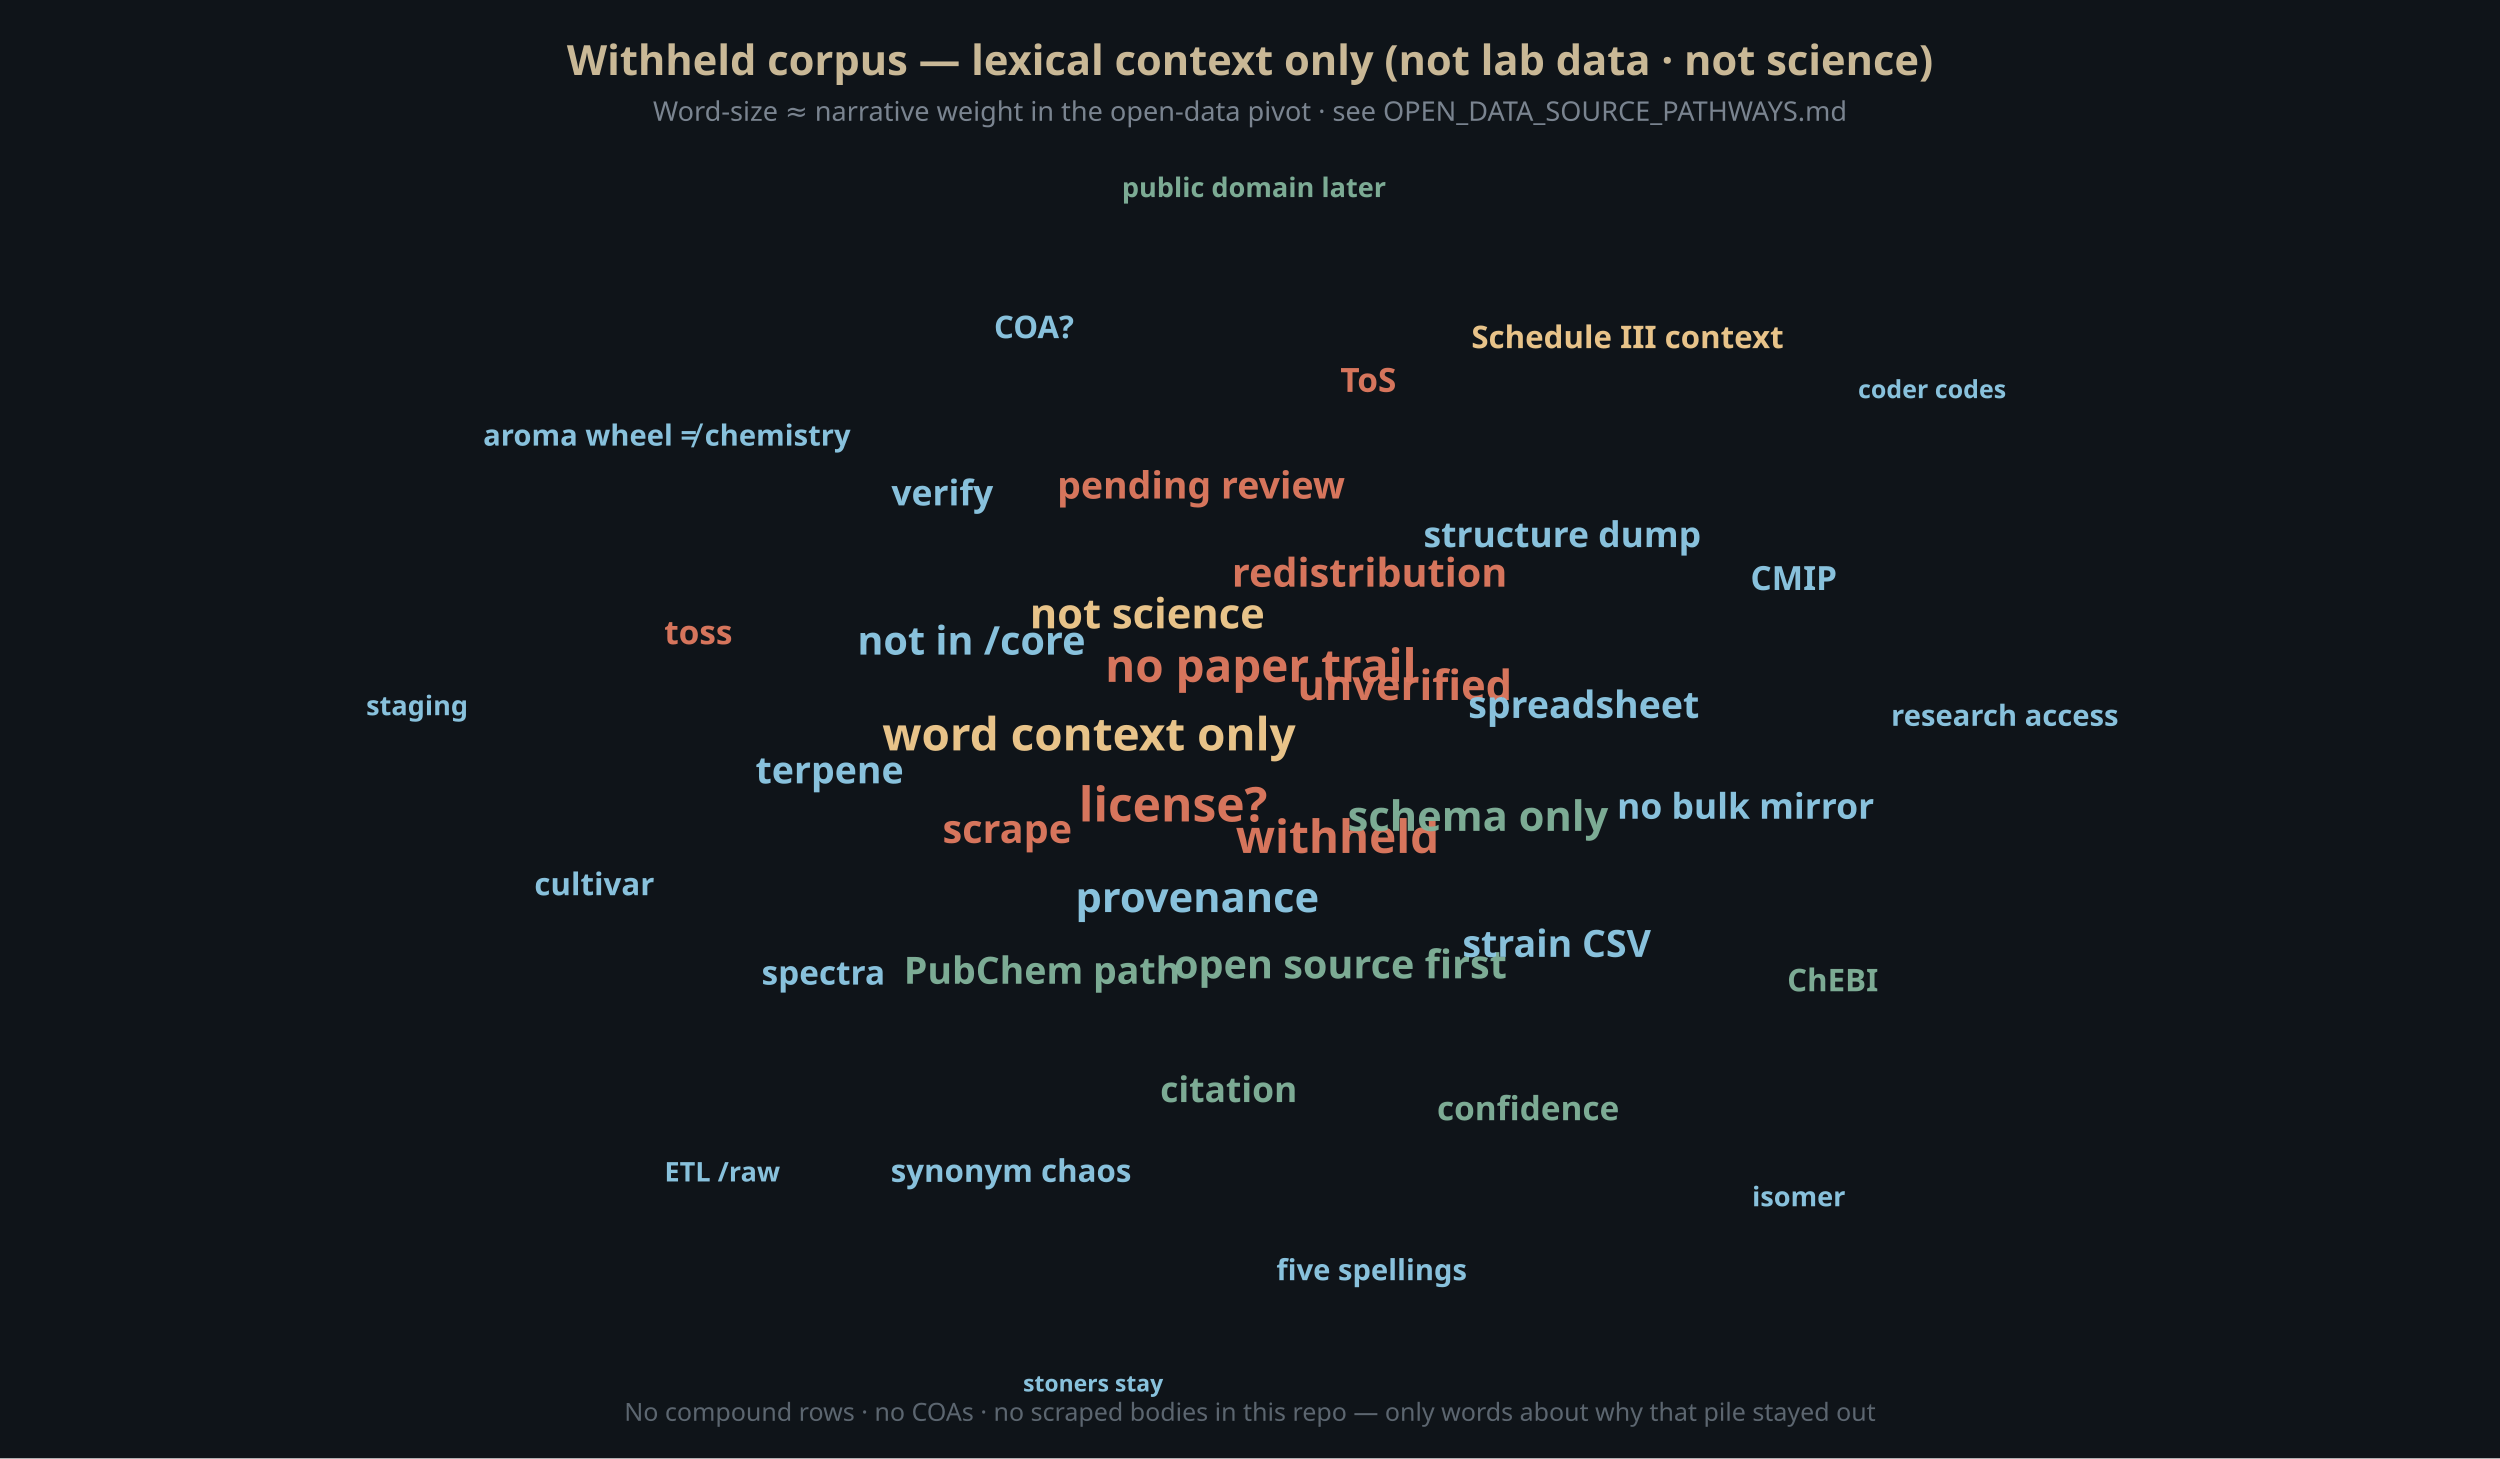
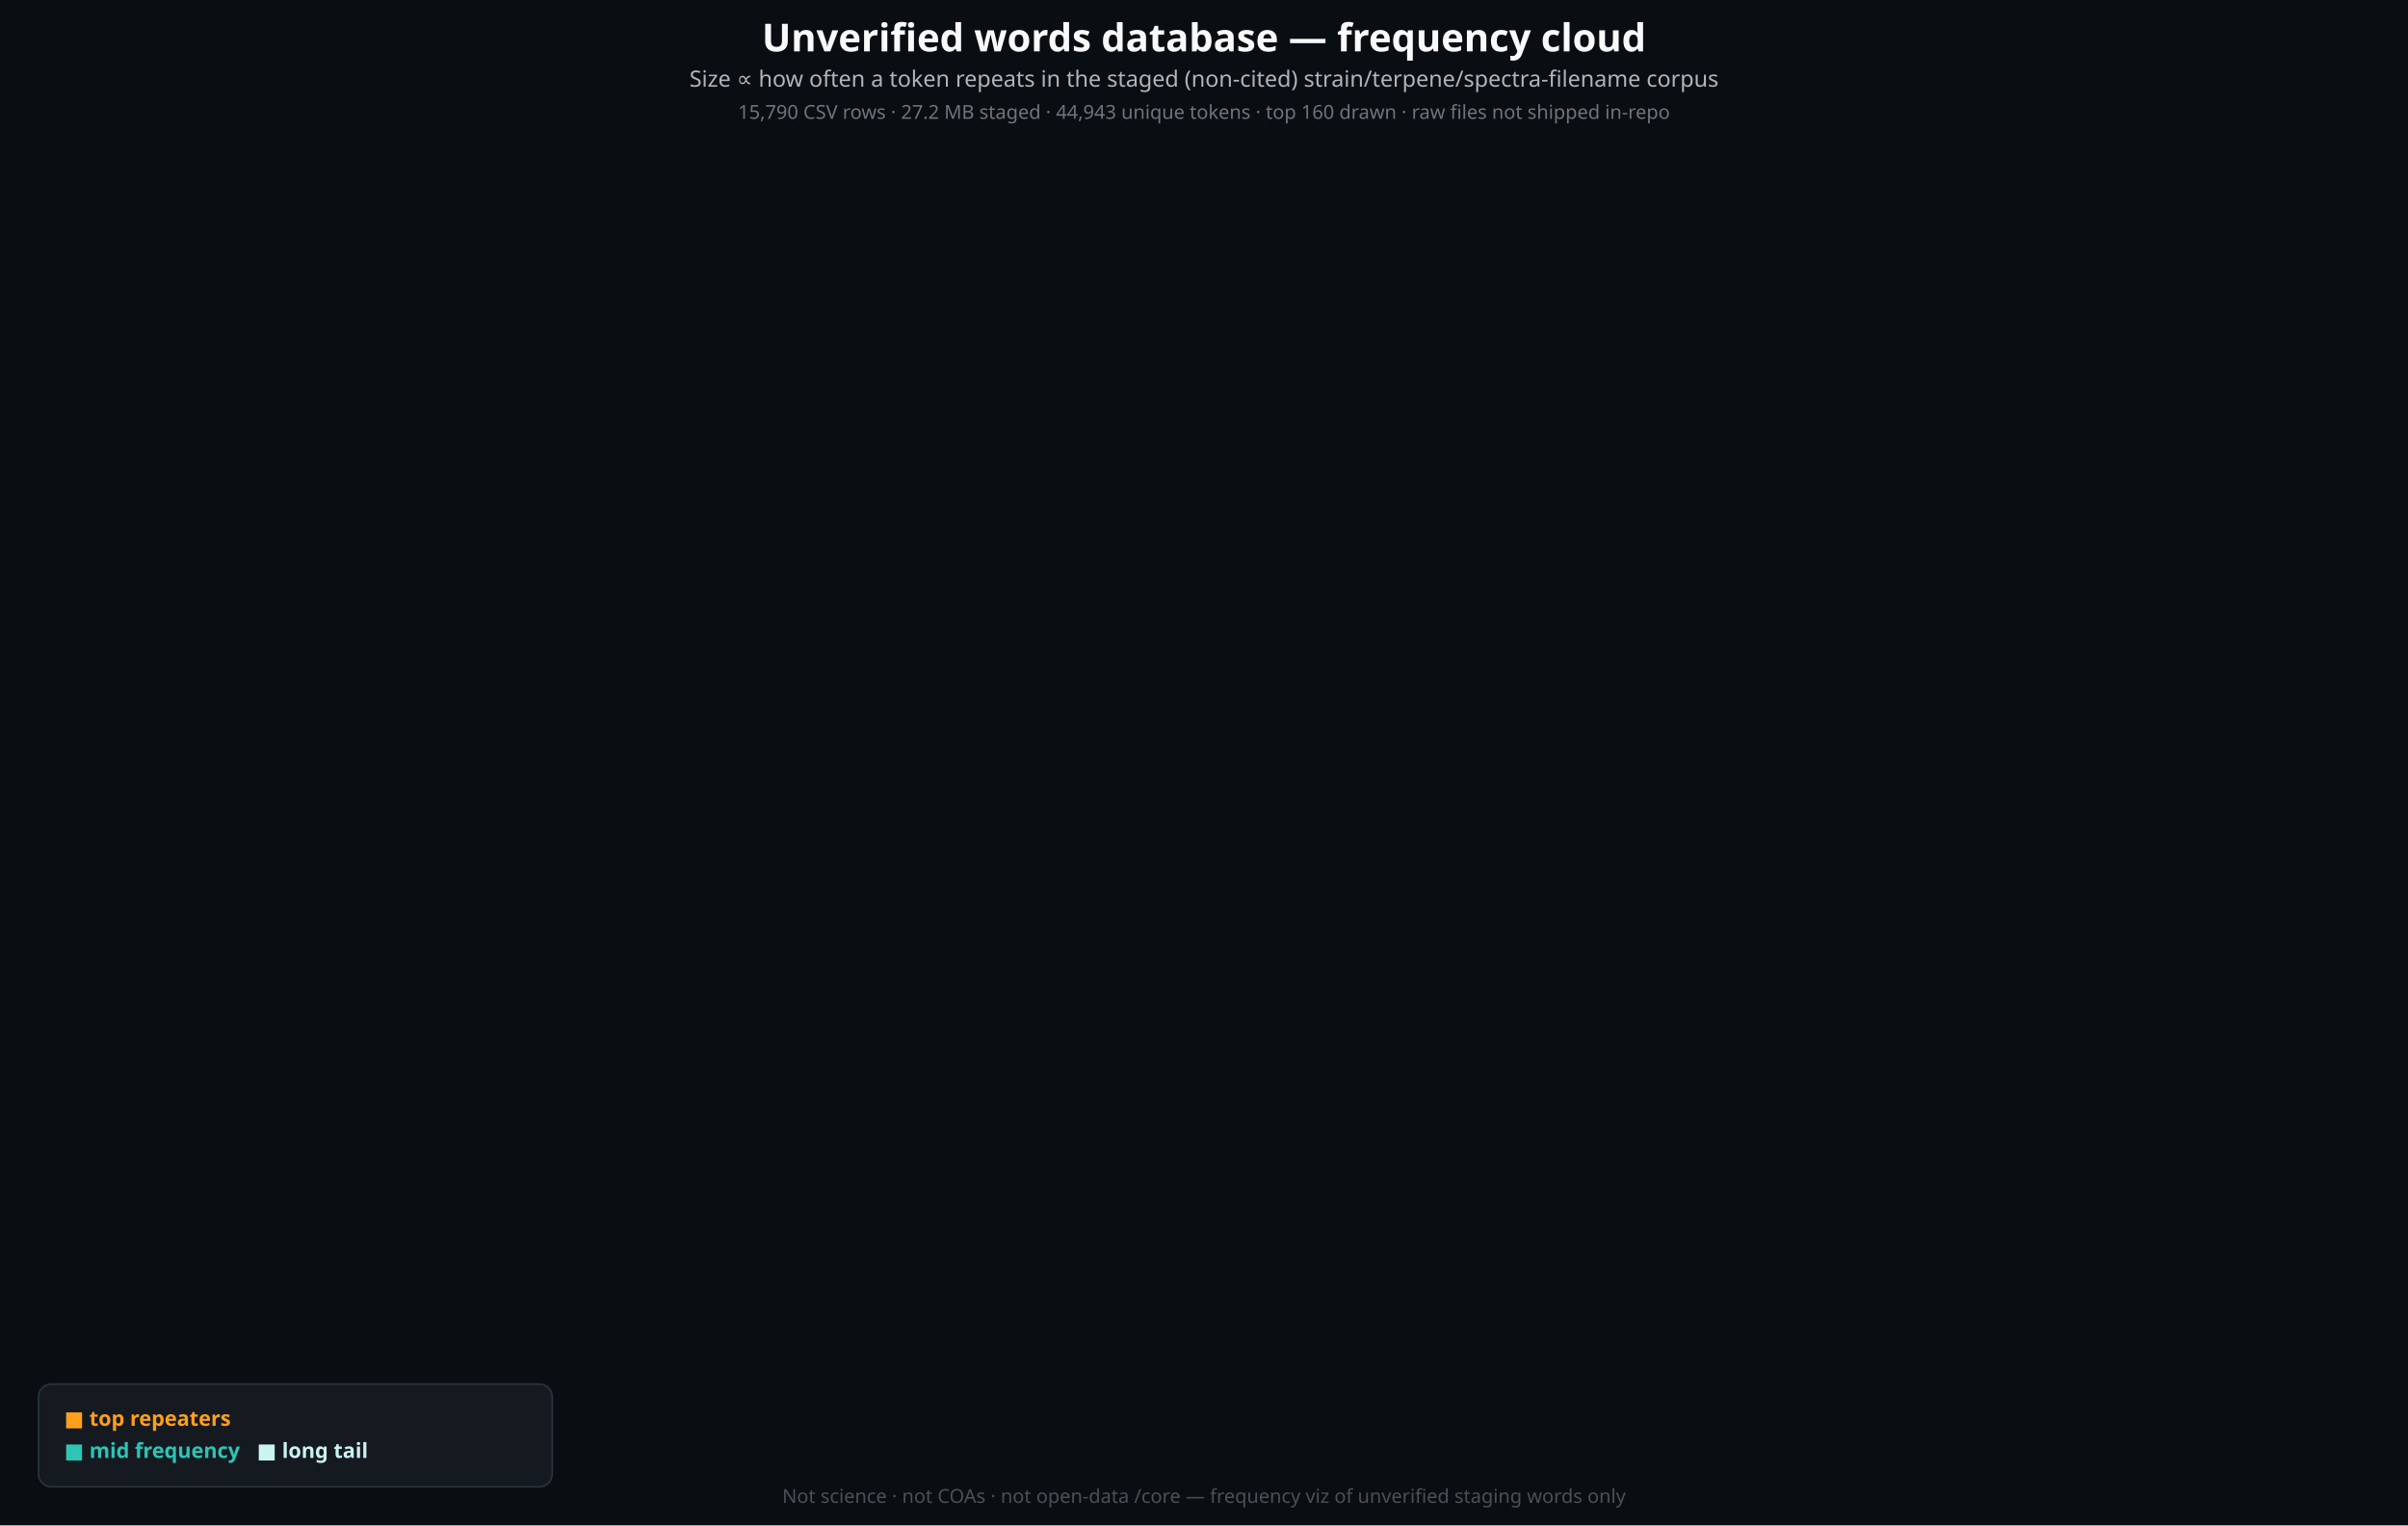
- <svg xmlns="http://www.w3.org/2000/svg" width="1200" height="700" viewBox="0 0 1200 700">
-   <rect width="100%" height="100%" fill="#0f1419" />
-   <text x="600.0" y="36" text-anchor="middle" fill="#c9b896" font-family="system-ui,sans-serif" font-size="20" font-weight="600">Withheld corpus — lexical context only (not lab data · not science)</text>
-   <text x="600.0" y="58" text-anchor="middle" fill="#7a8490" font-family="system-ui,sans-serif" font-size="13">Word-size ≈ narrative weight in the open-data pivot · see OPEN_DATA_SOURCE_PATHWAYS.md</text>
-   <text x="563.1" y="394.3" text-anchor="middle" fill="#e07a5f" font-family="ui-sans-serif,system-ui,sans-serif" font-size="23" font-weight="600" opacity="0.95">license?</text>
-   <text x="605.2" y="327.3" text-anchor="middle" fill="#e07a5f" font-family="ui-sans-serif,system-ui,sans-serif" font-size="22" font-weight="600" opacity="0.95">no paper trail</text>
-   <text x="642.0" y="409.4" text-anchor="middle" fill="#e07a5f" font-family="ui-sans-serif,system-ui,sans-serif" font-size="22" font-weight="600" opacity="0.95">withheld</text>
-   <text x="522.7" y="360.2" text-anchor="middle" fill="#f2cc8f" font-family="ui-sans-serif,system-ui,sans-serif" font-size="22" font-weight="600" opacity="0.95">word context only</text>
-   <text x="674.3" y="336.0" text-anchor="middle" fill="#e07a5f" font-family="ui-sans-serif,system-ui,sans-serif" font-size="20" font-weight="600" opacity="0.95">unverified</text>
-   <text x="574.7" y="437.8" text-anchor="middle" fill="#8ecae6" font-family="ui-sans-serif,system-ui,sans-serif" font-size="20" font-weight="600" opacity="0.95">provenance</text>
-   <text x="550.7" y="301.6" text-anchor="middle" fill="#f2cc8f" font-family="ui-sans-serif,system-ui,sans-serif" font-size="20" font-weight="600" opacity="0.95">not science</text>
-   <text x="709.4" y="398.8" text-anchor="middle" fill="#81b29a" font-family="ui-sans-serif,system-ui,sans-serif" font-size="20" font-weight="600" opacity="0.95">schema only</text>
-   <text x="483.5" y="404.6" text-anchor="middle" fill="#e07a5f" font-family="ui-sans-serif,system-ui,sans-serif" font-size="19" font-weight="600" opacity="0.95">scrape</text>
-   <text x="657.4" y="281.6" text-anchor="middle" fill="#e07a5f" font-family="ui-sans-serif,system-ui,sans-serif" font-size="19" font-weight="600" opacity="0.95">redistribution</text>
-   <text x="643.4" y="469.6" text-anchor="middle" fill="#81b29a" font-family="ui-sans-serif,system-ui,sans-serif" font-size="19" font-weight="600" opacity="0.95">open source first</text>
-   <text x="466.3" y="314.2" text-anchor="middle" fill="#8ecae6" font-family="ui-sans-serif,system-ui,sans-serif" font-size="19" font-weight="600" opacity="0.95">not in /core</text>
-   <text x="760.2" y="344.6" text-anchor="middle" fill="#8ecae6" font-family="ui-sans-serif,system-ui,sans-serif" font-size="18" font-weight="600" opacity="0.95">spreadsheet</text>
-   <text x="500.2" y="472.2" text-anchor="middle" fill="#81b29a" font-family="ui-sans-serif,system-ui,sans-serif" font-size="18" font-weight="600" opacity="0.95">PubChem path</text>
-   <text x="576.5" y="239.3" text-anchor="middle" fill="#e07a5f" font-family="ui-sans-serif,system-ui,sans-serif" font-size="18" font-weight="600" opacity="0.95">pending review</text>
-   <text x="747.2" y="459.3" text-anchor="middle" fill="#8ecae6" font-family="ui-sans-serif,system-ui,sans-serif" font-size="18" font-weight="600" opacity="0.95">strain CSV</text>
-   <text x="398.2" y="376.0" text-anchor="middle" fill="#8ecae6" font-family="ui-sans-serif,system-ui,sans-serif" font-size="18" font-weight="600" opacity="0.95">terpene</text>
-   <text x="749.9" y="262.6" text-anchor="middle" fill="#8ecae6" font-family="ui-sans-serif,system-ui,sans-serif" font-size="17" font-weight="600" opacity="0.95">structure dump</text>
-   <text x="589.8" y="529.0" text-anchor="middle" fill="#81b29a" font-family="ui-sans-serif,system-ui,sans-serif" font-size="17" font-weight="600" opacity="0.95">citation</text>
-   <text x="452.3" y="242.6" text-anchor="middle" fill="#8ecae6" font-family="ui-sans-serif,system-ui,sans-serif" font-size="17" font-weight="600" opacity="0.95">verify</text>
-   <text x="837.9" y="393.0" text-anchor="middle" fill="#8ecae6" font-family="ui-sans-serif,system-ui,sans-serif" font-size="17" font-weight="600" opacity="0.95">no bulk mirror</text>
-   <text x="395.2" y="472.6" text-anchor="middle" fill="#8ecae6" font-family="ui-sans-serif,system-ui,sans-serif" font-size="16" font-weight="600" opacity="0.95">spectra</text>
-   <text x="656.8" y="188.1" text-anchor="middle" fill="#e07a5f" font-family="ui-sans-serif,system-ui,sans-serif" font-size="16" font-weight="600" opacity="0.95">ToS</text>
-   <text x="733.5" y="537.7" text-anchor="middle" fill="#81b29a" font-family="ui-sans-serif,system-ui,sans-serif" font-size="16" font-weight="600" opacity="0.95">confidence</text>
-   <text x="335.2" y="309.2" text-anchor="middle" fill="#e07a5f" font-family="ui-sans-serif,system-ui,sans-serif" font-size="16" font-weight="600" opacity="0.95">toss</text>
-   <text x="861.0" y="283.2" text-anchor="middle" fill="#8ecae6" font-family="ui-sans-serif,system-ui,sans-serif" font-size="16" font-weight="600" opacity="0.95">CMIP</text>
-   <text x="485.3" y="567.3" text-anchor="middle" fill="#8ecae6" font-family="ui-sans-serif,system-ui,sans-serif" font-size="15" font-weight="600" opacity="0.95">synonym chaos</text>
-   <text x="496.3" y="162.3" text-anchor="middle" fill="#8ecae6" font-family="ui-sans-serif,system-ui,sans-serif" font-size="15" font-weight="600" opacity="0.95">COA?</text>
-   <text x="879.7" y="475.8" text-anchor="middle" fill="#81b29a" font-family="ui-sans-serif,system-ui,sans-serif" font-size="15" font-weight="600" opacity="0.95">ChEBI</text>
-   <text x="285.3" y="429.7" text-anchor="middle" fill="#8ecae6" font-family="ui-sans-serif,system-ui,sans-serif" font-size="15" font-weight="600" opacity="0.95">cultivar</text>
-   <text x="781.2" y="167.1" text-anchor="middle" fill="#f2cc8f" font-family="ui-sans-serif,system-ui,sans-serif" font-size="15" font-weight="600" opacity="0.95">Schedule III context</text>
-   <text x="658.4" y="614.5" text-anchor="middle" fill="#8ecae6" font-family="ui-sans-serif,system-ui,sans-serif" font-size="14" font-weight="600" opacity="0.95">five spellings</text>
-   <text x="320.1" y="213.9" text-anchor="middle" fill="#8ecae6" font-family="ui-sans-serif,system-ui,sans-serif" font-size="14" font-weight="600" opacity="0.95">aroma wheel ≠ chemistry</text>
-   <text x="962.3" y="348.4" text-anchor="middle" fill="#8ecae6" font-family="ui-sans-serif,system-ui,sans-serif" font-size="14" font-weight="600" opacity="0.95">research access</text>
-   <text x="346.7" y="567.1" text-anchor="middle" fill="#8ecae6" font-family="ui-sans-serif,system-ui,sans-serif" font-size="13" font-weight="600" opacity="0.95">ETL /raw</text>
-   <text x="601.9" y="94.6" text-anchor="middle" fill="#81b29a" font-family="ui-sans-serif,system-ui,sans-serif" font-size="13" font-weight="600" opacity="0.95">public domain later</text>
-   <text x="863.4" y="579.0" text-anchor="middle" fill="#8ecae6" font-family="ui-sans-serif,system-ui,sans-serif" font-size="13" font-weight="600" opacity="0.95">isomer</text>
-   <text x="200.2" y="343.3" text-anchor="middle" fill="#8ecae6" font-family="ui-sans-serif,system-ui,sans-serif" font-size="13" font-weight="600" opacity="0.95">staging</text>
-   <text x="927.4" y="191.1" text-anchor="middle" fill="#8ecae6" font-family="ui-sans-serif,system-ui,sans-serif" font-size="12" font-weight="600" opacity="0.95">coder codes</text>
-   <text x="524.7" y="667.9" text-anchor="middle" fill="#8ecae6" font-family="ui-sans-serif,system-ui,sans-serif" font-size="11" font-weight="600" opacity="0.95">stoners stay</text>
-   <text x="600.0" y="682" text-anchor="middle" fill="#5c6670" font-family="system-ui,sans-serif" font-size="12">No compound rows · no COAs · no scraped bodies in this repo — only words about why that pile stayed out</text>
+ <svg xmlns="http://www.w3.org/2000/svg" width="1500" height="950" viewBox="0 0 1500 950">
+   <rect width="100%" height="100%" fill="#0a0e12" />
+   <text x="750.0" y="32" text-anchor="middle" fill="#f8f9fa" font-family="system-ui,sans-serif" font-size="24" font-weight="700">Unverified words database — frequency cloud</text>
+   <text x="750.0" y="54" text-anchor="middle" fill="#adb5bd" font-family="system-ui,sans-serif" font-size="14">Size ∝ how often a token repeats in the staged (non-cited) strain/terpene/spectra-filename corpus</text>
+   <text x="750.0" y="74" text-anchor="middle" fill="#6c757d" font-family="system-ui,sans-serif" font-size="12">15,790 CSV rows · 27.2 MB staged · 44,943 unique tokens · top 160 drawn · raw files not shipped in-repo</text>
+   <text x="726.9" y="504.2" text-anchor="middle" fill="#ff9f1c" font-family="ui-sans-serif,system-ui,sans-serif" font-size="68" font-weight="700" opacity="0.96" />
+   <text x="781.5" y="433.0" text-anchor="middle" fill="#ff9f1c" font-family="ui-sans-serif,system-ui,sans-serif" font-size="59" font-weight="700" opacity="0.96" />
+   <text x="748.2" y="573.2" text-anchor="middle" fill="#ff9f1c" font-family="ui-sans-serif,system-ui,sans-serif" font-size="58" font-weight="700" opacity="0.96" />
+   <text x="914.7" y="497.8" text-anchor="middle" fill="#ffbf69" font-family="ui-sans-serif,system-ui,sans-serif" font-size="55" font-weight="700" opacity="0.96" />
+   <text x="685.2" y="553.4" text-anchor="middle" fill="#ffbf69" font-family="ui-sans-serif,system-ui,sans-serif" font-size="54" font-weight="700" opacity="0.96" />
+   <text x="630.6" y="415.6" text-anchor="middle" fill="#ffbf69" font-family="ui-sans-serif,system-ui,sans-serif" font-size="53" font-weight="700" opacity="0.96" />
+   <text x="584.3" y="488.1" text-anchor="middle" fill="#ffbf69" font-family="ui-sans-serif,system-ui,sans-serif" font-size="49" font-weight="700" opacity="0.96" />
+   <text x="769.9" y="373.8" text-anchor="middle" fill="#ffbf69" font-family="ui-sans-serif,system-ui,sans-serif" font-size="48" font-weight="700" opacity="0.96" />
+   <text x="1326.9" y="477.2" text-anchor="middle" fill="#ffbf69" font-family="ui-sans-serif,system-ui,sans-serif" font-size="48" font-weight="700" opacity="0.96" />
+   <text x="885.9" y="437.9" text-anchor="middle" fill="#ffbf69" font-family="ui-sans-serif,system-ui,sans-serif" font-size="45" font-weight="700" opacity="0.96" />
+   <text x="920.2" y="564.9" text-anchor="middle" fill="#ffbf69" font-family="ui-sans-serif,system-ui,sans-serif" font-size="45" font-weight="700" opacity="0.96" />
+   <text x="726.3" y="630.6" text-anchor="middle" fill="#ffbf69" font-family="ui-sans-serif,system-ui,sans-serif" font-size="44" font-weight="700" opacity="0.96" />
+   <text x="879.7" y="384.5" text-anchor="middle" fill="#ffbf69" font-family="ui-sans-serif,system-ui,sans-serif" font-size="44" font-weight="700" opacity="0.96" />
+   <text x="669.8" y="360.6" text-anchor="middle" fill="#ffbf69" font-family="ui-sans-serif,system-ui,sans-serif" font-size="44" font-weight="700" opacity="0.96" />
+   <text x="760.7" y="575.8" text-anchor="middle" fill="#ffbf69" font-family="ui-sans-serif,system-ui,sans-serif" font-size="43" font-weight="700" opacity="0.96" />
+   <text x="321.1" y="514.6" text-anchor="middle" fill="#ffbf69" font-family="ui-sans-serif,system-ui,sans-serif" font-size="43" font-weight="700" opacity="0.96" />
+   <text x="531.8" y="551.9" text-anchor="middle" fill="#2ec4b6" font-family="ui-sans-serif,system-ui,sans-serif" font-size="42" font-weight="700" opacity="0.96" />
+   <text x="863.2" y="636.1" text-anchor="middle" fill="#2ec4b6" font-family="ui-sans-serif,system-ui,sans-serif" font-size="41" font-weight="700" opacity="0.96" />
+   <text x="973.9" y="437.0" text-anchor="middle" fill="#2ec4b6" font-family="ui-sans-serif,system-ui,sans-serif" font-size="41" font-weight="700" opacity="0.96" />
+   <text x="876.7" y="334.3" text-anchor="middle" fill="#2ec4b6" font-family="ui-sans-serif,system-ui,sans-serif" font-size="41" font-weight="700" opacity="0.96" />
+   <text x="617.9" y="648.6" text-anchor="middle" fill="#2ec4b6" font-family="ui-sans-serif,system-ui,sans-serif" font-size="41" font-weight="700" opacity="0.96" />
+   <text x="736.3" y="299.4" text-anchor="middle" fill="#2ec4b6" font-family="ui-sans-serif,system-ui,sans-serif" font-size="41" font-weight="700" opacity="0.96" />
+   <text x="760.9" y="681.6" text-anchor="middle" fill="#2ec4b6" font-family="ui-sans-serif,system-ui,sans-serif" font-size="40" font-weight="700" opacity="0.96" />
+   <text x="480.2" y="503.5" text-anchor="middle" fill="#2ec4b6" font-family="ui-sans-serif,system-ui,sans-serif" font-size="40" font-weight="700" opacity="0.96" />
+   <text x="511.7" y="596.9" text-anchor="middle" fill="#2ec4b6" font-family="ui-sans-serif,system-ui,sans-serif" font-size="39" font-weight="700" opacity="0.96" />
+   <text x="524.6" y="355.5" text-anchor="middle" fill="#2ec4b6" font-family="ui-sans-serif,system-ui,sans-serif" font-size="39" font-weight="700" opacity="0.96" />
+   <text x="454.7" y="447.4" text-anchor="middle" fill="#2ec4b6" font-family="ui-sans-serif,system-ui,sans-serif" font-size="38" font-weight="700" opacity="0.96" />
+   <text x="978.3" y="382.7" text-anchor="middle" fill="#2ec4b6" font-family="ui-sans-serif,system-ui,sans-serif" font-size="38" font-weight="700" opacity="0.96" />
+   <text x="997.1" y="567.6" text-anchor="middle" fill="#2ec4b6" font-family="ui-sans-serif,system-ui,sans-serif" font-size="37" font-weight="700" opacity="0.96" />
+   <text x="980.4" y="621.5" text-anchor="middle" fill="#2ec4b6" font-family="ui-sans-serif,system-ui,sans-serif" font-size="36" font-weight="700" opacity="0.96" />
+   <text x="483.6" y="404.2" text-anchor="middle" fill="#2ec4b6" font-family="ui-sans-serif,system-ui,sans-serif" font-size="35" font-weight="700" opacity="0.96" />
+   <text x="1069.1" y="484.5" text-anchor="middle" fill="#2ec4b6" font-family="ui-sans-serif,system-ui,sans-serif" font-size="35" font-weight="700" opacity="0.96" />
+   <text x="638.2" y="297.6" text-anchor="middle" fill="#2ec4b6" font-family="ui-sans-serif,system-ui,sans-serif" font-size="34" font-weight="700" opacity="0.96" />
+   <text x="658.6" y="696.8" text-anchor="middle" fill="#2ec4b6" font-family="ui-sans-serif,system-ui,sans-serif" font-size="32" font-weight="700" opacity="0.96" />
+   <text x="1053.7" y="522.6" text-anchor="middle" fill="#2ec4b6" font-family="ui-sans-serif,system-ui,sans-serif" font-size="31" font-weight="700" opacity="0.96" />
+   <text x="870.6" y="287.9" text-anchor="middle" fill="#2ec4b6" font-family="ui-sans-serif,system-ui,sans-serif" font-size="31" font-weight="700" opacity="0.96" />
+   <text x="858.0" y="681.4" text-anchor="middle" fill="#2ec4b6" font-family="ui-sans-serif,system-ui,sans-serif" font-size="31" font-weight="700" opacity="0.96" />
+   <text x="1052.7" y="433.1" text-anchor="middle" fill="#2ec4b6" font-family="ui-sans-serif,system-ui,sans-serif" font-size="31" font-weight="700" opacity="0.96" />
+   <text x="426.3" y="560.7" text-anchor="middle" fill="#2ec4b6" font-family="ui-sans-serif,system-ui,sans-serif" font-size="31" font-weight="700" opacity="0.96" />
+   <text x="538.1" y="662.3" text-anchor="middle" fill="#2ec4b6" font-family="ui-sans-serif,system-ui,sans-serif" font-size="31" font-weight="700" opacity="0.96" />
+   <text x="1008.3" y="342.3" text-anchor="middle" fill="#2ec4b6" font-family="ui-sans-serif,system-ui,sans-serif" font-size="30" font-weight="700" opacity="0.96" />
+   <text x="549.9" y="301.9" text-anchor="middle" fill="#2ec4b6" font-family="ui-sans-serif,system-ui,sans-serif" font-size="29" font-weight="700" opacity="0.96" />
+   <text x="654.4" y="257.7" text-anchor="middle" fill="#2ec4b6" font-family="ui-sans-serif,system-ui,sans-serif" font-size="29" font-weight="700" opacity="0.96" />
+   <text x="1054.0" y="617.7" text-anchor="middle" fill="#2ec4b6" font-family="ui-sans-serif,system-ui,sans-serif" font-size="29" font-weight="700" opacity="0.96" />
+   <text x="971.9" y="293.6" text-anchor="middle" fill="#2ec4b6" font-family="ui-sans-serif,system-ui,sans-serif" font-size="29" font-weight="700" opacity="0.96" />
+   <text x="785.1" y="739.4" text-anchor="middle" fill="#2ec4b6" font-family="ui-sans-serif,system-ui,sans-serif" font-size="29" font-weight="700" opacity="0.96" />
+   <text x="468.4" y="665.0" text-anchor="middle" fill="#2ec4b6" font-family="ui-sans-serif,system-ui,sans-serif" font-size="29" font-weight="700" opacity="0.96" />
+   <text x="781.6" y="230.2" text-anchor="middle" fill="#2ec4b6" font-family="ui-sans-serif,system-ui,sans-serif" font-size="28" font-weight="700" opacity="0.96" />
+   <text x="993.5" y="699.9" text-anchor="middle" fill="#2ec4b6" font-family="ui-sans-serif,system-ui,sans-serif" font-size="28" font-weight="700" opacity="0.96" />
+   <text x="351.2" y="444.5" text-anchor="middle" fill="#2ec4b6" font-family="ui-sans-serif,system-ui,sans-serif" font-size="28" font-weight="700" opacity="0.96" />
+   <text x="1096.3" y="340.4" text-anchor="middle" fill="#2ec4b6" font-family="ui-sans-serif,system-ui,sans-serif" font-size="28" font-weight="700" opacity="0.96" />
+   <text x="643.6" y="761.9" text-anchor="middle" fill="#2ec4b6" font-family="ui-sans-serif,system-ui,sans-serif" font-size="27" font-weight="700" opacity="0.96" />
+   <text x="550.6" y="236.9" text-anchor="middle" fill="#2ec4b6" font-family="ui-sans-serif,system-ui,sans-serif" font-size="27" font-weight="700" opacity="0.96" />
+   <text x="1159.6" y="588.2" text-anchor="middle" fill="#2ec4b6" font-family="ui-sans-serif,system-ui,sans-serif" font-size="27" font-weight="700" opacity="0.96" />
+   <text x="341.9" y="604.8" text-anchor="middle" fill="#2ec4b6" font-family="ui-sans-serif,system-ui,sans-serif" font-size="27" font-weight="700" opacity="0.96" />
+   <text x="938.2" y="216.1" text-anchor="middle" fill="#2ec4b6" font-family="ui-sans-serif,system-ui,sans-serif" font-size="27" font-weight="700" opacity="0.96" />
+   <text x="889.8" y="782.0" text-anchor="middle" fill="#2ec4b6" font-family="ui-sans-serif,system-ui,sans-serif" font-size="27" font-weight="700" opacity="0.96" />
+   <text x="345.8" y="335.4" text-anchor="middle" fill="#2ec4b6" font-family="ui-sans-serif,system-ui,sans-serif" font-size="27" font-weight="700" opacity="0.96" />
+   <text x="1211.4" y="420.0" text-anchor="middle" fill="#2ec4b6" font-family="ui-sans-serif,system-ui,sans-serif" font-size="27" font-weight="700" opacity="0.96" />
+   <text x="476.0" y="754.5" text-anchor="middle" fill="#2ec4b6" font-family="ui-sans-serif,system-ui,sans-serif" font-size="27" font-weight="700" opacity="0.96" />
+   <text x="684.2" y="166.0" text-anchor="middle" fill="#2ec4b6" font-family="ui-sans-serif,system-ui,sans-serif" font-size="27" font-weight="700" opacity="0.96" />
+   <text x="1131.2" y="702.4" text-anchor="middle" fill="#2ec4b6" font-family="ui-sans-serif,system-ui,sans-serif" font-size="26" font-weight="700" opacity="0.96" />
+   <text x="1105.5" y="250.0" text-anchor="middle" fill="#2ec4b6" font-family="ui-sans-serif,system-ui,sans-serif" font-size="26" font-weight="700" opacity="0.96" />
+   <text x="729.6" y="832.0" text-anchor="middle" fill="#2ec4b6" font-family="ui-sans-serif,system-ui,sans-serif" font-size="26" font-weight="700" opacity="0.96" />
+   <text x="415.1" y="224.7" text-anchor="middle" fill="#2ec4b6" font-family="ui-sans-serif,system-ui,sans-serif" font-size="26" font-weight="700" opacity="0.96" />
+   <text x="1272.1" y="534.8" text-anchor="middle" fill="#cbf3f0" font-family="ui-sans-serif,system-ui,sans-serif" font-size="25" font-weight="700" opacity="0.96" />
+   <text x="313.6" y="696.1" text-anchor="middle" fill="#cbf3f0" font-family="ui-sans-serif,system-ui,sans-serif" font-size="25" font-weight="700" opacity="0.96" />
+   <text x="865.5" y="135.6" text-anchor="middle" fill="#cbf3f0" font-family="ui-sans-serif,system-ui,sans-serif" font-size="25" font-weight="700" opacity="0.96" />
+   <text x="1026.1" y="807.9" text-anchor="middle" fill="#cbf3f0" font-family="ui-sans-serif,system-ui,sans-serif" font-size="25" font-weight="700" opacity="0.96" />
+   <text x="218.4" y="378.9" text-anchor="middle" fill="#cbf3f0" font-family="ui-sans-serif,system-ui,sans-serif" font-size="25" font-weight="700" opacity="0.96" />
+   <text x="1260.9" y="329.3" text-anchor="middle" fill="#cbf3f0" font-family="ui-sans-serif,system-ui,sans-serif" font-size="24" font-weight="700" opacity="0.96" />
+   <text x="532.5" y="844.3" text-anchor="middle" fill="#cbf3f0" font-family="ui-sans-serif,system-ui,sans-serif" font-size="24" font-weight="700" opacity="0.96" />
+   <text x="550.3" y="125.6" text-anchor="middle" fill="#cbf3f0" font-family="ui-sans-serif,system-ui,sans-serif" font-size="24" font-weight="700" opacity="0.96" />
+   <text x="1271.6" y="670.8" text-anchor="middle" fill="#cbf3f0" font-family="ui-sans-serif,system-ui,sans-serif" font-size="24" font-weight="700" opacity="0.96" />
+   <text x="175.7" y="594.0" text-anchor="middle" fill="#cbf3f0" font-family="ui-sans-serif,system-ui,sans-serif" font-size="24" font-weight="700" opacity="0.96" />
+   <text x="1072.7" y="149.2" text-anchor="middle" fill="#cbf3f0" font-family="ui-sans-serif,system-ui,sans-serif" font-size="23" font-weight="700" opacity="0.96" />
+   <text x="857.2" y="892.2" text-anchor="middle" fill="#cbf3f0" font-family="ui-sans-serif,system-ui,sans-serif" font-size="23" font-weight="700" opacity="0.96" />
+   <text x="259.2" y="238.8" text-anchor="middle" fill="#cbf3f0" font-family="ui-sans-serif,system-ui,sans-serif" font-size="23" font-weight="700" opacity="0.96" />
+   <text x="327.4" y="799.8" text-anchor="middle" fill="#cbf3f0" font-family="ui-sans-serif,system-ui,sans-serif" font-size="23" font-weight="700" opacity="0.96" />
+   <text x="749.1" y="100.0" text-anchor="middle" fill="#cbf3f0" font-family="ui-sans-serif,system-ui,sans-serif" font-size="23" font-weight="700" opacity="0.96" />
+   <text x="1183.4" y="805.9" text-anchor="middle" fill="#cbf3f0" font-family="ui-sans-serif,system-ui,sans-serif" font-size="23" font-weight="700" opacity="0.96" />
+   <text x="104.1" y="452.7" text-anchor="middle" fill="#cbf3f0" font-family="ui-sans-serif,system-ui,sans-serif" font-size="23" font-weight="700" opacity="0.96" />
+   <text x="1269.9" y="222.3" text-anchor="middle" fill="#cbf3f0" font-family="ui-sans-serif,system-ui,sans-serif" font-size="23" font-weight="700" opacity="0.96" />
+   <text x="635.4" y="914.0" text-anchor="middle" fill="#cbf3f0" font-family="ui-sans-serif,system-ui,sans-serif" font-size="23" font-weight="700" opacity="0.96" />
+   <text x="389.0" y="111.2" text-anchor="middle" fill="#cbf3f0" font-family="ui-sans-serif,system-ui,sans-serif" font-size="22" font-weight="700" opacity="0.96" />
+   <text x="1405.7" y="607.3" text-anchor="middle" fill="#cbf3f0" font-family="ui-sans-serif,system-ui,sans-serif" font-size="22" font-weight="700" opacity="0.96" />
+   <text x="141.4" y="702.4" text-anchor="middle" fill="#cbf3f0" font-family="ui-sans-serif,system-ui,sans-serif" font-size="22" font-weight="700" opacity="0.96" />
+   <text x="987.1" y="100.0" text-anchor="middle" fill="#cbf3f0" font-family="ui-sans-serif,system-ui,sans-serif" font-size="22" font-weight="700" opacity="0.96" />
+   <text x="1018.7" y="914.0" text-anchor="middle" fill="#cbf3f0" font-family="ui-sans-serif,system-ui,sans-serif" font-size="22" font-weight="700" opacity="0.96" />
+   <text x="107.2" y="289.4" text-anchor="middle" fill="#cbf3f0" font-family="ui-sans-serif,system-ui,sans-serif" font-size="22" font-weight="700" opacity="0.96" />
+   <text x="1433.6" y="345.7" text-anchor="middle" fill="#cbf3f0" font-family="ui-sans-serif,system-ui,sans-serif" font-size="21" font-weight="700" opacity="0.96" />
+   <text x="387.7" y="910.1" text-anchor="middle" fill="#cbf3f0" font-family="ui-sans-serif,system-ui,sans-serif" font-size="21" font-weight="700" opacity="0.96" />
+   <text x="591.8" y="100.0" text-anchor="middle" fill="#cbf3f0" font-family="ui-sans-serif,system-ui,sans-serif" font-size="21" font-weight="700" opacity="0.96" />
+   <text x="1355.7" y="774.3" text-anchor="middle" fill="#cbf3f0" font-family="ui-sans-serif,system-ui,sans-serif" font-size="21" font-weight="700" opacity="0.96" />
+   <text x="60.0" y="555.0" text-anchor="middle" fill="#cbf3f0" font-family="ui-sans-serif,system-ui,sans-serif" font-size="20" font-weight="700" opacity="0.96" />
+   <text x="1235.6" y="103.0" text-anchor="middle" fill="#cbf3f0" font-family="ui-sans-serif,system-ui,sans-serif" font-size="20" font-weight="700" opacity="0.96" />
+   <text x="782.6" y="914.0" text-anchor="middle" fill="#cbf3f0" font-family="ui-sans-serif,system-ui,sans-serif" font-size="20" font-weight="700" opacity="0.96" />
+   <text x="206.0" y="125.0" text-anchor="middle" fill="#cbf3f0" font-family="ui-sans-serif,system-ui,sans-serif" font-size="20" font-weight="700" opacity="0.96" />
+   <text x="152.7" y="824.8" text-anchor="middle" fill="#cbf3f0" font-family="ui-sans-serif,system-ui,sans-serif" font-size="19" font-weight="700" opacity="0.96" />
+   <text x="853.6" y="100.0" text-anchor="middle" fill="#cbf3f0" font-family="ui-sans-serif,system-ui,sans-serif" font-size="19" font-weight="700" opacity="0.96" />
+   <text x="1203.9" y="914.0" text-anchor="middle" fill="#cbf3f0" font-family="ui-sans-serif,system-ui,sans-serif" font-size="19" font-weight="700" opacity="0.96" />
+   <text x="60.0" y="373.1" text-anchor="middle" fill="#cbf3f0" font-family="ui-sans-serif,system-ui,sans-serif" font-size="19" font-weight="700" opacity="0.96" />
+   <text x="1440.0" y="220.2" text-anchor="middle" fill="#cbf3f0" font-family="ui-sans-serif,system-ui,sans-serif" font-size="18" font-weight="700" opacity="0.96" />
+   <text x="503.2" y="914.0" text-anchor="middle" fill="#cbf3f0" font-family="ui-sans-serif,system-ui,sans-serif" font-size="18" font-weight="700" opacity="0.96" />
+   <text x="1440.0" y="702.4" text-anchor="middle" fill="#cbf3f0" font-family="ui-sans-serif,system-ui,sans-serif" font-size="18" font-weight="700" opacity="0.96" />
+   <text x="60.0" y="679.1" text-anchor="middle" fill="#cbf3f0" font-family="ui-sans-serif,system-ui,sans-serif" font-size="18" font-weight="700" opacity="0.96" />
+   <text x="1139.1" y="100.0" text-anchor="middle" fill="#cbf3f0" font-family="ui-sans-serif,system-ui,sans-serif" font-size="18" font-weight="700" opacity="0.96" />
+   <text x="966.9" y="914.0" text-anchor="middle" fill="#cbf3f0" font-family="ui-sans-serif,system-ui,sans-serif" font-size="18" font-weight="700" opacity="0.96" />
+   <text x="60.0" y="181.5" text-anchor="middle" fill="#cbf3f0" font-family="ui-sans-serif,system-ui,sans-serif" font-size="17" font-weight="700" opacity="0.96" />
+   <text x="1440.0" y="391.4" text-anchor="middle" fill="#cbf3f0" font-family="ui-sans-serif,system-ui,sans-serif" font-size="17" font-weight="700" opacity="0.96" />
+   <text x="218.9" y="914.0" text-anchor="middle" fill="#cbf3f0" font-family="ui-sans-serif,system-ui,sans-serif" font-size="17" font-weight="700" opacity="0.96" />
+   <text x="676.3" y="100.0" text-anchor="middle" fill="#cbf3f0" font-family="ui-sans-serif,system-ui,sans-serif" font-size="17" font-weight="700" opacity="0.96" />
+   <text x="1400.1" y="891.5" text-anchor="middle" fill="#cbf3f0" font-family="ui-sans-serif,system-ui,sans-serif" font-size="17" font-weight="700" opacity="0.96" />
+   <text x="60.0" y="488.0" text-anchor="middle" fill="#cbf3f0" font-family="ui-sans-serif,system-ui,sans-serif" font-size="17" font-weight="700" opacity="0.96" />
+   <text x="1415.4" y="100.0" text-anchor="middle" fill="#cbf3f0" font-family="ui-sans-serif,system-ui,sans-serif" font-size="17" font-weight="700" opacity="0.96" />
+   <text x="199.7" y="100.0" text-anchor="middle" fill="#cbf3f0" font-family="ui-sans-serif,system-ui,sans-serif" font-size="16" font-weight="700" opacity="0.96" />
+   <text x="60.0" y="817.5" text-anchor="middle" fill="#cbf3f0" font-family="ui-sans-serif,system-ui,sans-serif" font-size="16" font-weight="700" opacity="0.96" />
+   <text x="60.0" y="275.6" text-anchor="middle" fill="#cbf3f0" font-family="ui-sans-serif,system-ui,sans-serif" font-size="16" font-weight="700" opacity="0.96" />
+   <text x="1440.0" y="254.3" text-anchor="middle" fill="#cbf3f0" font-family="ui-sans-serif,system-ui,sans-serif" font-size="16" font-weight="700" opacity="0.96" />
+   <text x="472.0" y="100.0" text-anchor="middle" fill="#cbf3f0" font-family="ui-sans-serif,system-ui,sans-serif" font-size="16" font-weight="700" opacity="0.96" />
+   <text x="1440.0" y="809.2" text-anchor="middle" fill="#cbf3f0" font-family="ui-sans-serif,system-ui,sans-serif" font-size="16" font-weight="700" opacity="0.96" />
+   <text x="60.0" y="624.9" text-anchor="middle" fill="#cbf3f0" font-family="ui-sans-serif,system-ui,sans-serif" font-size="16" font-weight="700" opacity="0.96" />
+   <text x="1305.1" y="100.0" text-anchor="middle" fill="#cbf3f0" font-family="ui-sans-serif,system-ui,sans-serif" font-size="16" font-weight="700" opacity="0.96" />
+   <text x="871.2" y="914.0" text-anchor="middle" fill="#cbf3f0" font-family="ui-sans-serif,system-ui,sans-serif" font-size="16" font-weight="700" opacity="0.96" />
+   <text x="60.0" y="100.0" text-anchor="middle" fill="#cbf3f0" font-family="ui-sans-serif,system-ui,sans-serif" font-size="16" font-weight="700" opacity="0.96" />
+   <text x="1440.0" y="465.0" text-anchor="middle" fill="#cbf3f0" font-family="ui-sans-serif,system-ui,sans-serif" font-size="16" font-weight="700" opacity="0.96" />
+   <text x="60.0" y="914.0" text-anchor="middle" fill="#cbf3f0" font-family="ui-sans-serif,system-ui,sans-serif" font-size="15" font-weight="700" opacity="0.96" />
+   <text x="1388.0" y="914.0" text-anchor="middle" fill="#cbf3f0" font-family="ui-sans-serif,system-ui,sans-serif" font-size="15" font-weight="700" opacity="0.96" />
+   <text x="60.0" y="397.9" text-anchor="middle" fill="#cbf3f0" font-family="ui-sans-serif,system-ui,sans-serif" font-size="15" font-weight="700" opacity="0.96" />
+   <text x="60.0" y="774.0" text-anchor="middle" fill="#cbf3f0" font-family="ui-sans-serif,system-ui,sans-serif" font-size="15" font-weight="700" opacity="0.96" />
+   <text x="1092.9" y="914.0" text-anchor="middle" fill="#cbf3f0" font-family="ui-sans-serif,system-ui,sans-serif" font-size="15" font-weight="700" opacity="0.96" />
+   <text x="1440.0" y="316.4" text-anchor="middle" fill="#cbf3f0" font-family="ui-sans-serif,system-ui,sans-serif" font-size="15" font-weight="700" opacity="0.96" />
+   <text x="186.4" y="914.0" text-anchor="middle" fill="#cbf3f0" font-family="ui-sans-serif,system-ui,sans-serif" font-size="15" font-weight="700" opacity="0.96" />
+   <text x="1440.0" y="914.0" text-anchor="middle" fill="#cbf3f0" font-family="ui-sans-serif,system-ui,sans-serif" font-size="15" font-weight="700" opacity="0.96" />
+   <text x="741.3" y="914.0" text-anchor="middle" fill="#cbf3f0" font-family="ui-sans-serif,system-ui,sans-serif" font-size="15" font-weight="700" opacity="0.96" />
+   <text x="1440.0" y="557.9" text-anchor="middle" fill="#cbf3f0" font-family="ui-sans-serif,system-ui,sans-serif" font-size="14" font-weight="700" opacity="0.96" />
+   <text x="944.8" y="100.0" text-anchor="middle" fill="#cbf3f0" font-family="ui-sans-serif,system-ui,sans-serif" font-size="14" font-weight="700" opacity="0.96" />
+   <text x="1319.3" y="914.0" text-anchor="middle" fill="#cbf3f0" font-family="ui-sans-serif,system-ui,sans-serif" font-size="14" font-weight="700" opacity="0.96" />
+   <text x="1440.0" y="160.9" text-anchor="middle" fill="#cbf3f0" font-family="ui-sans-serif,system-ui,sans-serif" font-size="14" font-weight="700" opacity="0.96" />
+   <text x="342.0" y="100.0" text-anchor="middle" fill="#cbf3f0" font-family="ui-sans-serif,system-ui,sans-serif" font-size="14" font-weight="700" opacity="0.96" />
+   <text x="60.0" y="704.4" text-anchor="middle" fill="#cbf3f0" font-family="ui-sans-serif,system-ui,sans-serif" font-size="14" font-weight="700" opacity="0.96" />
+   <text x="60.0" y="449.4" text-anchor="middle" fill="#cbf3f0" font-family="ui-sans-serif,system-ui,sans-serif" font-size="14" font-weight="700" opacity="0.96" />
+   <text x="592.3" y="914.0" text-anchor="middle" fill="#cbf3f0" font-family="ui-sans-serif,system-ui,sans-serif" font-size="14" font-weight="700" opacity="0.96" />
+   <text x="117.7" y="100.0" text-anchor="middle" fill="#cbf3f0" font-family="ui-sans-serif,system-ui,sans-serif" font-size="14" font-weight="700" opacity="0.96" />
+   <text x="1440.0" y="661.9" text-anchor="middle" fill="#cbf3f0" font-family="ui-sans-serif,system-ui,sans-serif" font-size="14" font-weight="700" opacity="0.96" />
+   <text x="60.0" y="862.6" text-anchor="middle" fill="#cbf3f0" font-family="ui-sans-serif,system-ui,sans-serif" font-size="14" font-weight="700" opacity="0.96" />
+   <text x="1106.5" y="100.0" text-anchor="middle" fill="#cbf3f0" font-family="ui-sans-serif,system-ui,sans-serif" font-size="14" font-weight="700" opacity="0.96" />
+   <text x="1440.0" y="500.2" text-anchor="middle" fill="#cbf3f0" font-family="ui-sans-serif,system-ui,sans-serif" font-size="14" font-weight="700" opacity="0.96" />
+   <text x="60.0" y="344.4" text-anchor="middle" fill="#cbf3f0" font-family="ui-sans-serif,system-ui,sans-serif" font-size="13" font-weight="700" opacity="0.96" />
+   <text x="1440.0" y="768.4" text-anchor="middle" fill="#cbf3f0" font-family="ui-sans-serif,system-ui,sans-serif" font-size="13" font-weight="700" opacity="0.96" />
+   <text x="60.0" y="512.3" text-anchor="middle" fill="#cbf3f0" font-family="ui-sans-serif,system-ui,sans-serif" font-size="13" font-weight="700" opacity="0.96" />
+   <text x="679.8" y="914.0" text-anchor="middle" fill="#cbf3f0" font-family="ui-sans-serif,system-ui,sans-serif" font-size="13" font-weight="700" opacity="0.96" />
+   <text x="1027.0" y="100.0" text-anchor="middle" fill="#cbf3f0" font-family="ui-sans-serif,system-ui,sans-serif" font-size="13" font-weight="700" opacity="0.96" />
+   <text x="60.0" y="236.2" text-anchor="middle" fill="#cbf3f0" font-family="ui-sans-serif,system-ui,sans-serif" font-size="13" font-weight="700" opacity="0.96" />
+   <text x="270.0" y="914.0" text-anchor="middle" fill="#cbf3f0" font-family="ui-sans-serif,system-ui,sans-serif" font-size="13" font-weight="700" opacity="0.96" />
+   <text x="1440.0" y="433.3" text-anchor="middle" fill="#cbf3f0" font-family="ui-sans-serif,system-ui,sans-serif" font-size="13" font-weight="700" opacity="0.96" />
+   <text x="1192.9" y="100.0" text-anchor="middle" fill="#cbf3f0" font-family="ui-sans-serif,system-ui,sans-serif" font-size="13" font-weight="700" opacity="0.96" />
+   <text x="60.0" y="128.0" text-anchor="middle" fill="#cbf3f0" font-family="ui-sans-serif,system-ui,sans-serif" font-size="13" font-weight="700" opacity="0.96" />
+   <text x="111.1" y="914.0" text-anchor="middle" fill="#cbf3f0" font-family="ui-sans-serif,system-ui,sans-serif" font-size="13" font-weight="700" opacity="0.96" />
+   <text x="60.0" y="582.2" text-anchor="middle" fill="#cbf3f0" font-family="ui-sans-serif,system-ui,sans-serif" font-size="13" font-weight="700" opacity="0.96" />
+   <rect x="24" y="862" width="320" height="64" rx="8" fill="#151a21" stroke="#2b3340" />
+   <text x="40" y="888" fill="#ff9f1c" font-family="system-ui" font-size="13" font-weight="700">■ top repeaters</text>
+   <text x="40" y="908" fill="#2ec4b6" font-family="system-ui" font-size="13" font-weight="700">■ mid frequency</text>
+   <text x="160" y="908" fill="#cbf3f0" font-family="system-ui" font-size="13" font-weight="700">■ long tail</text>
+   <text x="750.0" y="936" text-anchor="middle" fill="#495057" font-family="system-ui" font-size="12">Not science · not COAs · not open-data /core — frequency viz of unverified staging words only</text>
</svg>
